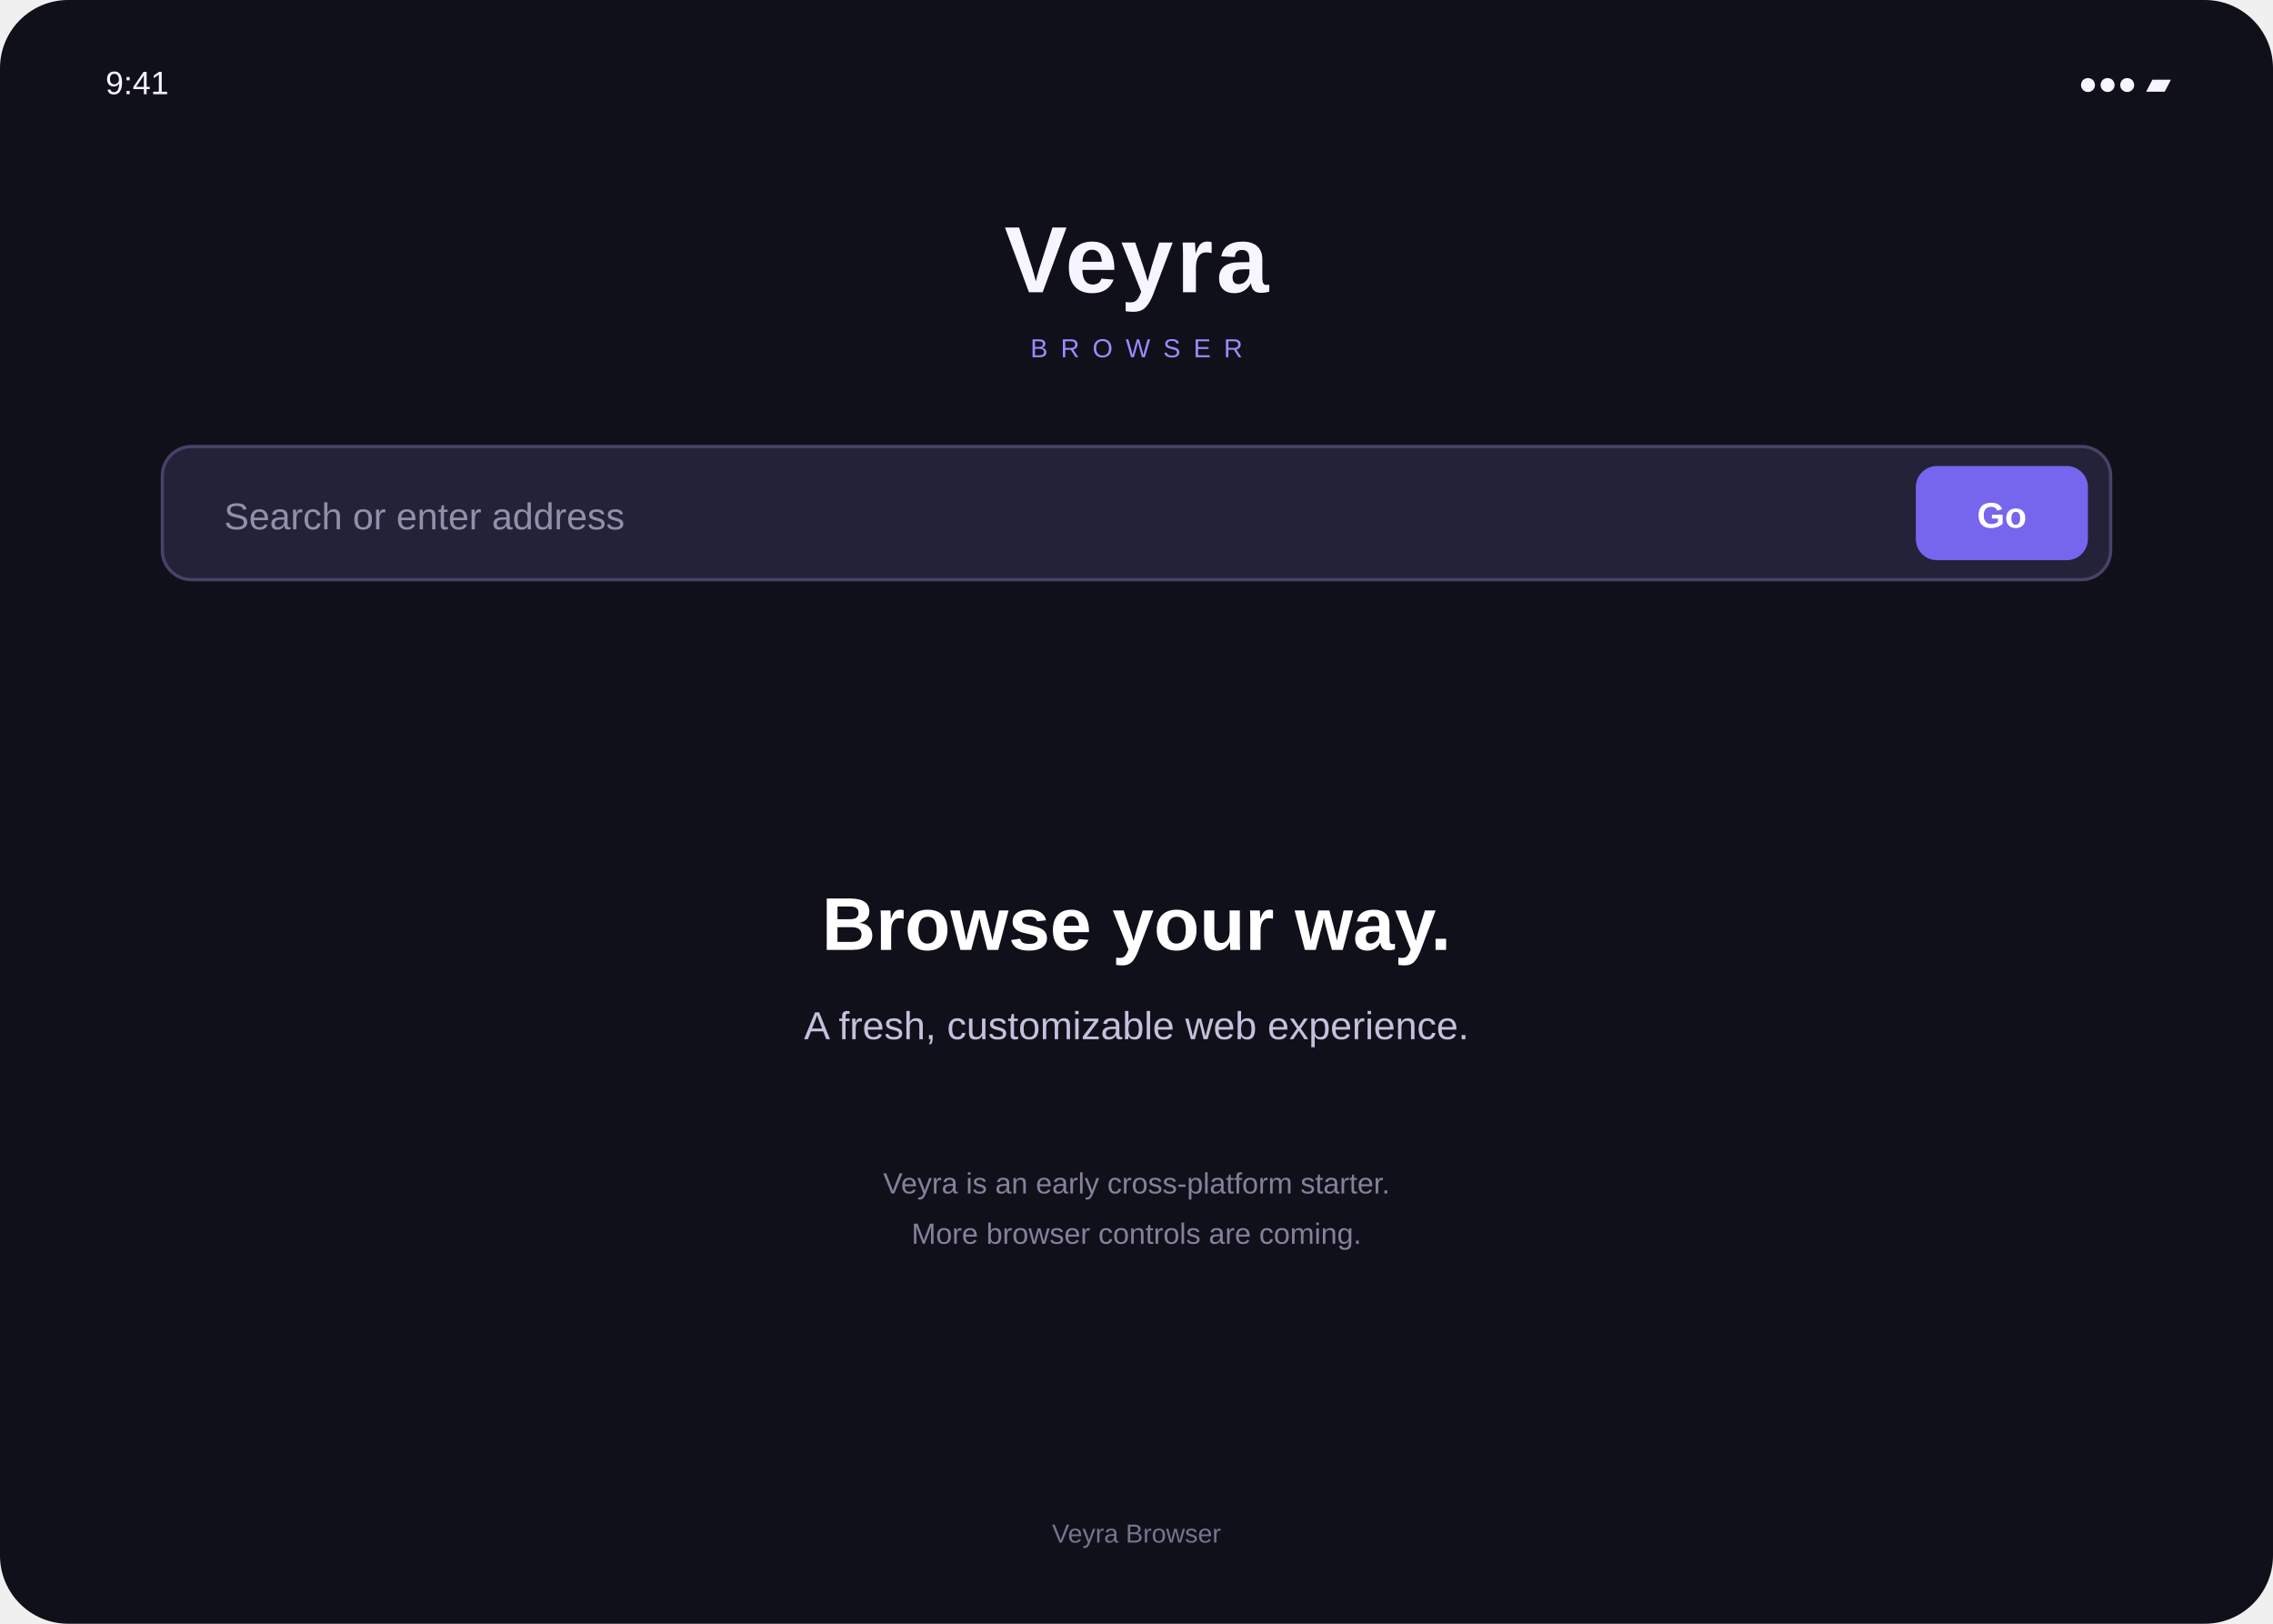
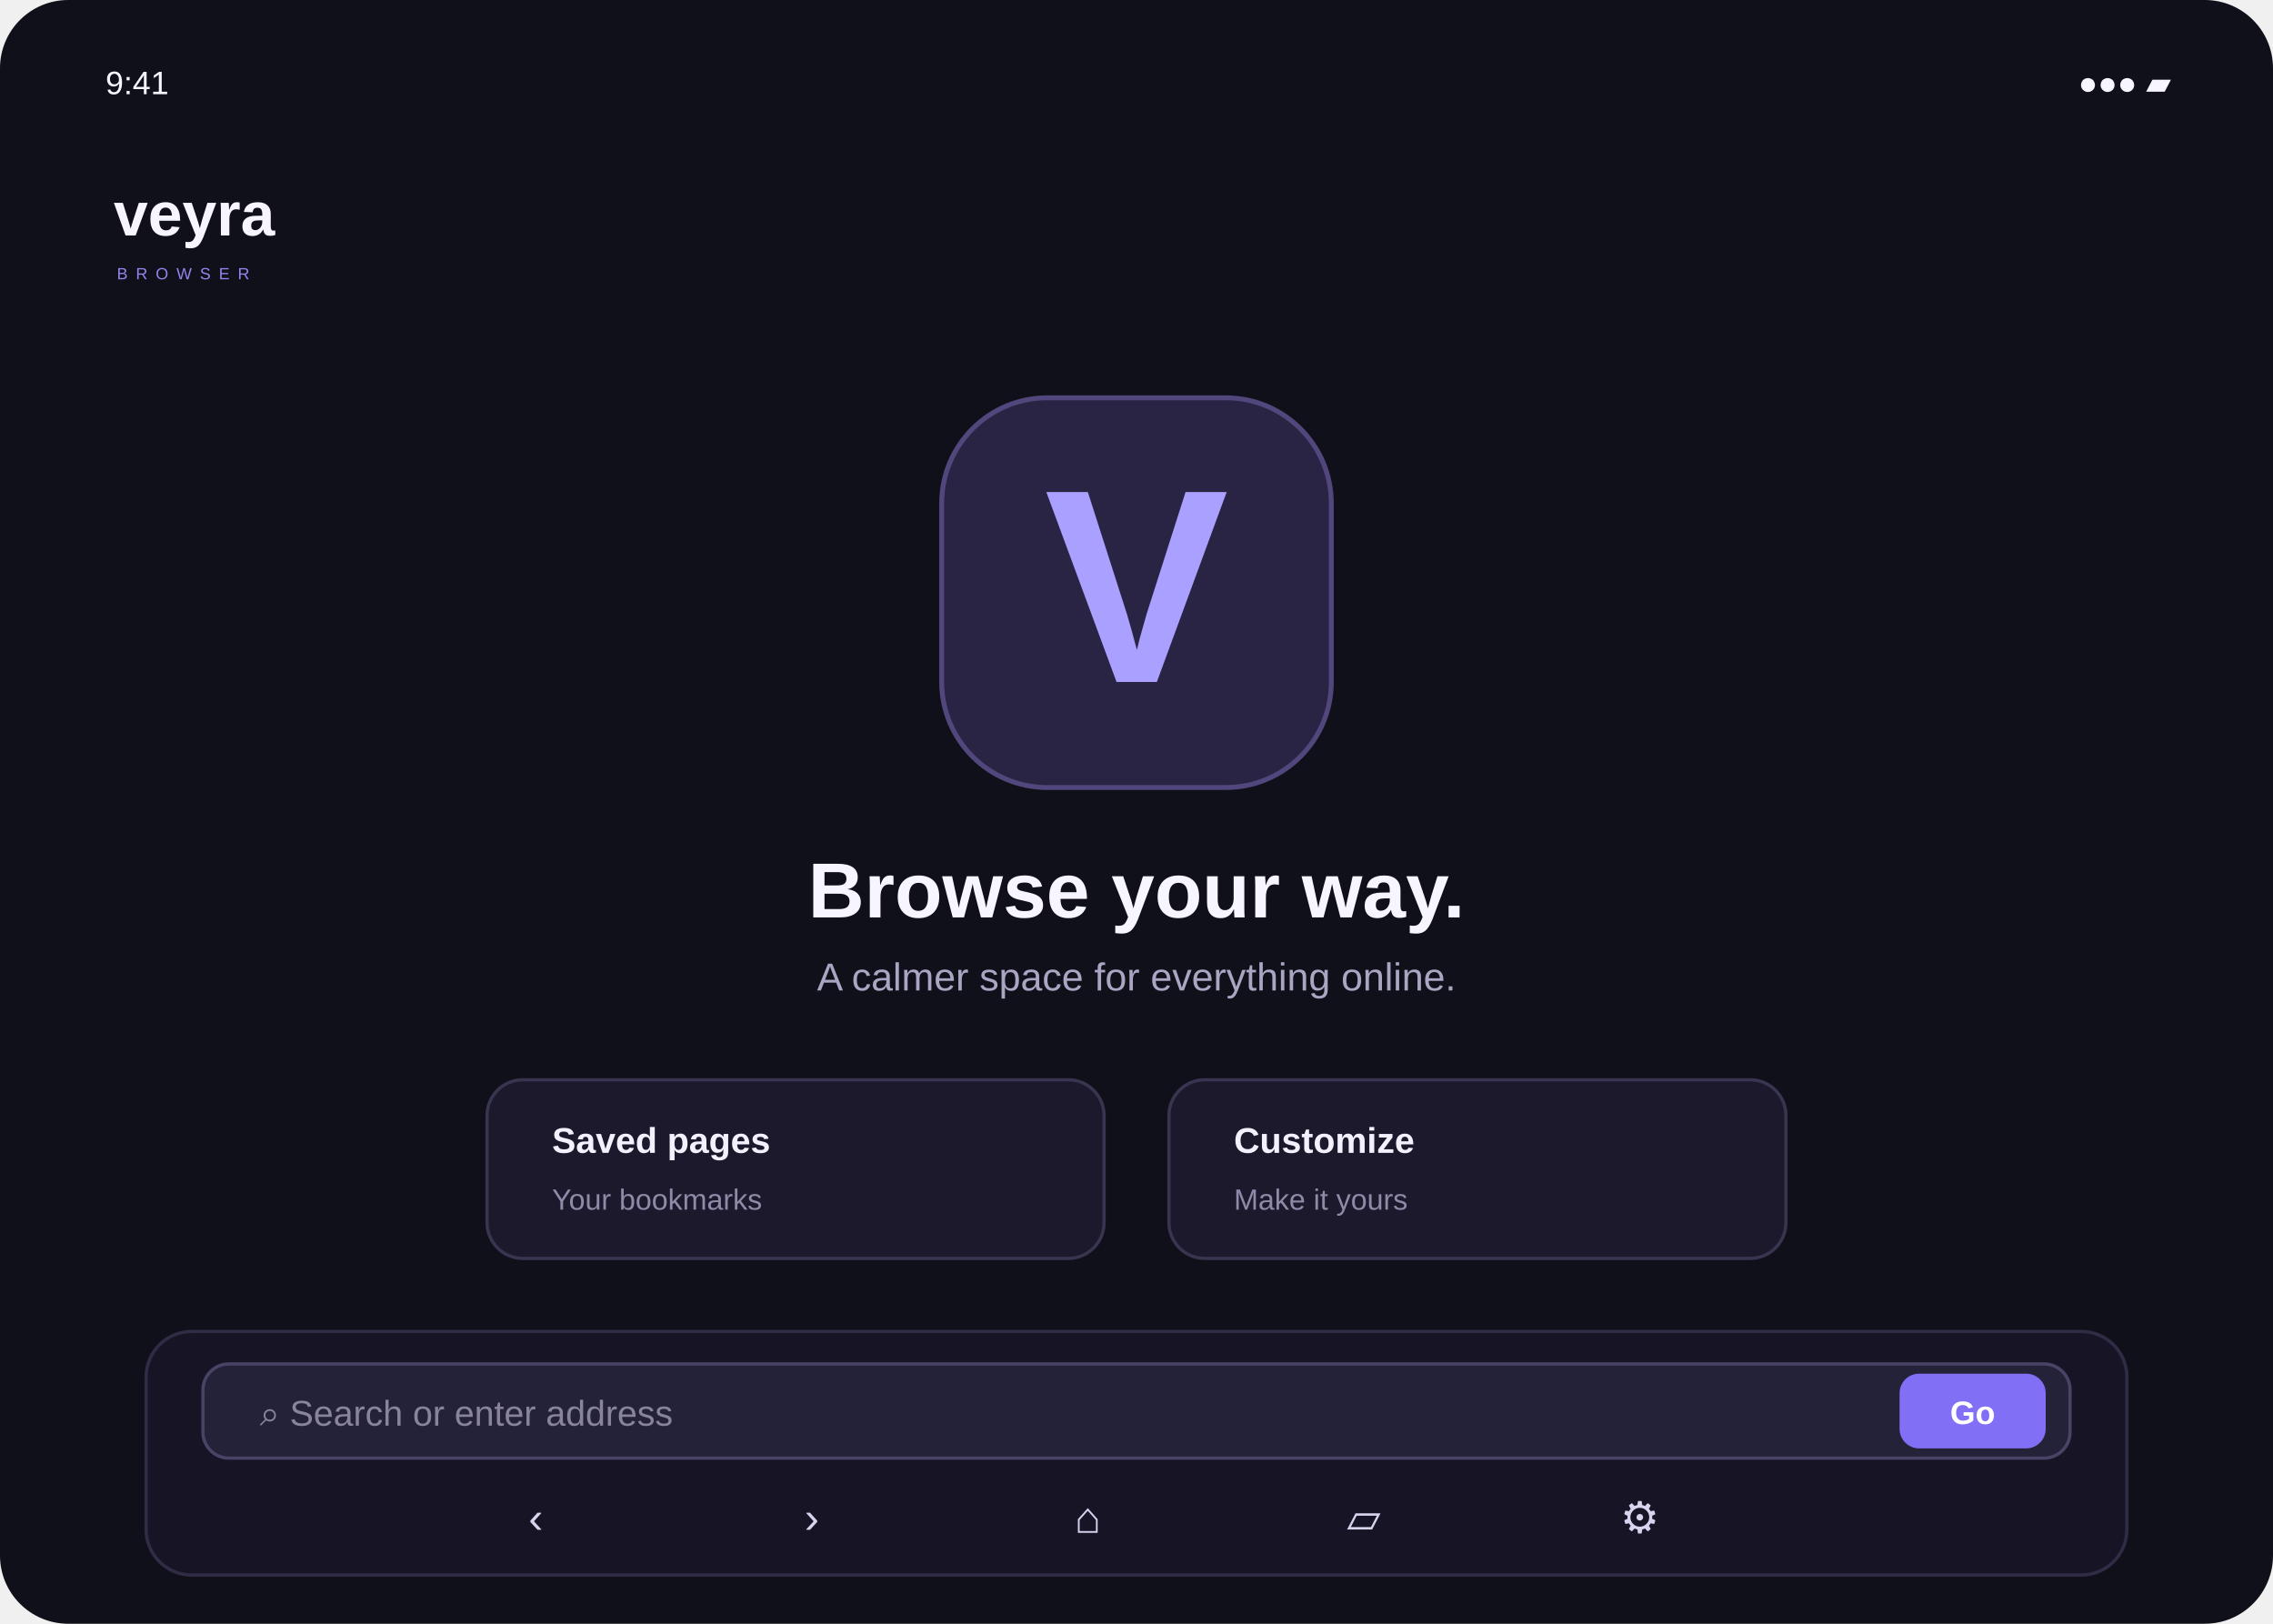
<svg xmlns="http://www.w3.org/2000/svg" width="1400" height="1000" viewBox="0 0 1400 1000">
  <rect width="1400" height="1000" rx="42" fill="#10101a" />
-   <text x="65" y="58" fill="#f7f5ff" font-family="Arial,sans-serif" font-size="20">9:41</text>
-   <text x="1280" y="58" fill="#f7f5ff" font-family="Arial,sans-serif" font-size="20">●●●  ▰</text>
-   <text x="700" y="180" text-anchor="middle" fill="#f7f5ff" font-family="Arial,sans-serif" font-size="58" font-weight="800" letter-spacing="2">Veyra</text>
-   <text x="700" y="220" text-anchor="middle" fill="#9b8cff" font-family="Arial,sans-serif" font-size="16" letter-spacing="8">BROWSER</text>
-   <rect x="100" y="275" width="1200" height="82" rx="18" fill="#242238" stroke="#484168" stroke-width="2" />
-   <text x="138" y="326" fill="#9290a8" font-family="Arial,sans-serif" font-size="23">Search or enter address</text>
-   <rect x="1180" y="287" width="106" height="58" rx="13" fill="#7665ed" />
-   <text x="1233" y="325" text-anchor="middle" fill="#fff" font-family="Arial,sans-serif" font-size="22" font-weight="700">Go</text>
-   <text x="700" y="585" text-anchor="middle" fill="#fff" font-family="Arial,sans-serif" font-size="46" font-weight="800">Browse your way.</text>
-   <text x="700" y="640" text-anchor="middle" fill="#c5c0dc" font-family="Arial,sans-serif" font-size="24">A fresh, customizable web experience.</text>
-   <text x="700" y="735" text-anchor="middle" fill="#85819b" font-family="Arial,sans-serif" font-size="18">Veyra is an early cross-platform starter.</text>
-   <text x="700" y="766" text-anchor="middle" fill="#85819b" font-family="Arial,sans-serif" font-size="18">More browser controls are coming.</text>
-   <text x="700" y="950" text-anchor="middle" fill="#77738f" font-family="Arial,sans-serif" font-size="16">Veyra Browser</text>
+   <text x="65" y="58" fill="#f7f5ff" font-family="Arial" font-size="20">9:41</text>
+   <text x="1280" y="58" fill="#f7f5ff" font-family="Arial" font-size="20">●●● ▰</text>
+   <text x="70" y="145" fill="#f7f5ff" font-family="Arial" font-size="38" font-weight="800">veyra</text>
+   <text x="72" y="172" fill="#9385ef" font-family="Arial" font-size="10" letter-spacing="5">BROWSER</text>
+   <rect x="580" y="245" width="240" height="240" rx="65" fill="#292443" stroke="#51477d" stroke-width="3" />
+   <text x="700" y="420" text-anchor="middle" fill="#a9a0ff" font-family="Arial" font-size="170" font-weight="800">V</text>
+   <text x="700" y="565" text-anchor="middle" fill="#f7f5ff" font-family="Arial" font-size="48" font-weight="800">Browse your way.</text>
+   <text x="700" y="610" text-anchor="middle" fill="#aaa5c2" font-family="Arial" font-size="24">A calmer space for everything online.</text>
+   <rect x="300" y="665" width="380" height="110" rx="22" fill="#1b192b" stroke="#39344f" stroke-width="2" />
+   <text x="340" y="710" fill="#f4f1ff" font-family="Arial" font-size="22" font-weight="700">Saved pages</text>
+   <text x="340" y="745" fill="#8f8aa8" font-family="Arial" font-size="18">Your bookmarks</text>
+   <rect x="720" y="665" width="380" height="110" rx="22" fill="#1b192b" stroke="#39344f" stroke-width="2" />
+   <text x="760" y="710" fill="#f4f1ff" font-family="Arial" font-size="22" font-weight="700">Customize</text>
+   <text x="760" y="745" fill="#8f8aa8" font-family="Arial" font-size="18">Make it yours</text>
+   <rect x="90" y="820" width="1220" height="150" rx="28" fill="#171525" stroke="#302c45" stroke-width="2" />
+   <rect x="125" y="840" width="1150" height="58" rx="16" fill="#242238" stroke="#494365" stroke-width="2" />
+   <text x="160" y="878" fill="#88849d" font-family="Arial" font-size="22">⌕  Search or enter address</text>
+   <rect x="1170" y="846" width="90" height="46" rx="12" fill="#8170f5" />
+   <text x="1215" y="877" text-anchor="middle" fill="#fff" font-family="Arial" font-size="20" font-weight="700">Go</text>
+   <g fill="#d8d4ef" font-family="Arial" font-size="27" text-anchor="middle">
+     <text x="330" y="944">‹</text>
+     <text x="500" y="944">›</text>
+     <text x="670" y="944">⌂</text>
+     <text x="840" y="944">▱</text>
+     <text x="1010" y="944">⚙</text>
+   </g>
</svg>
